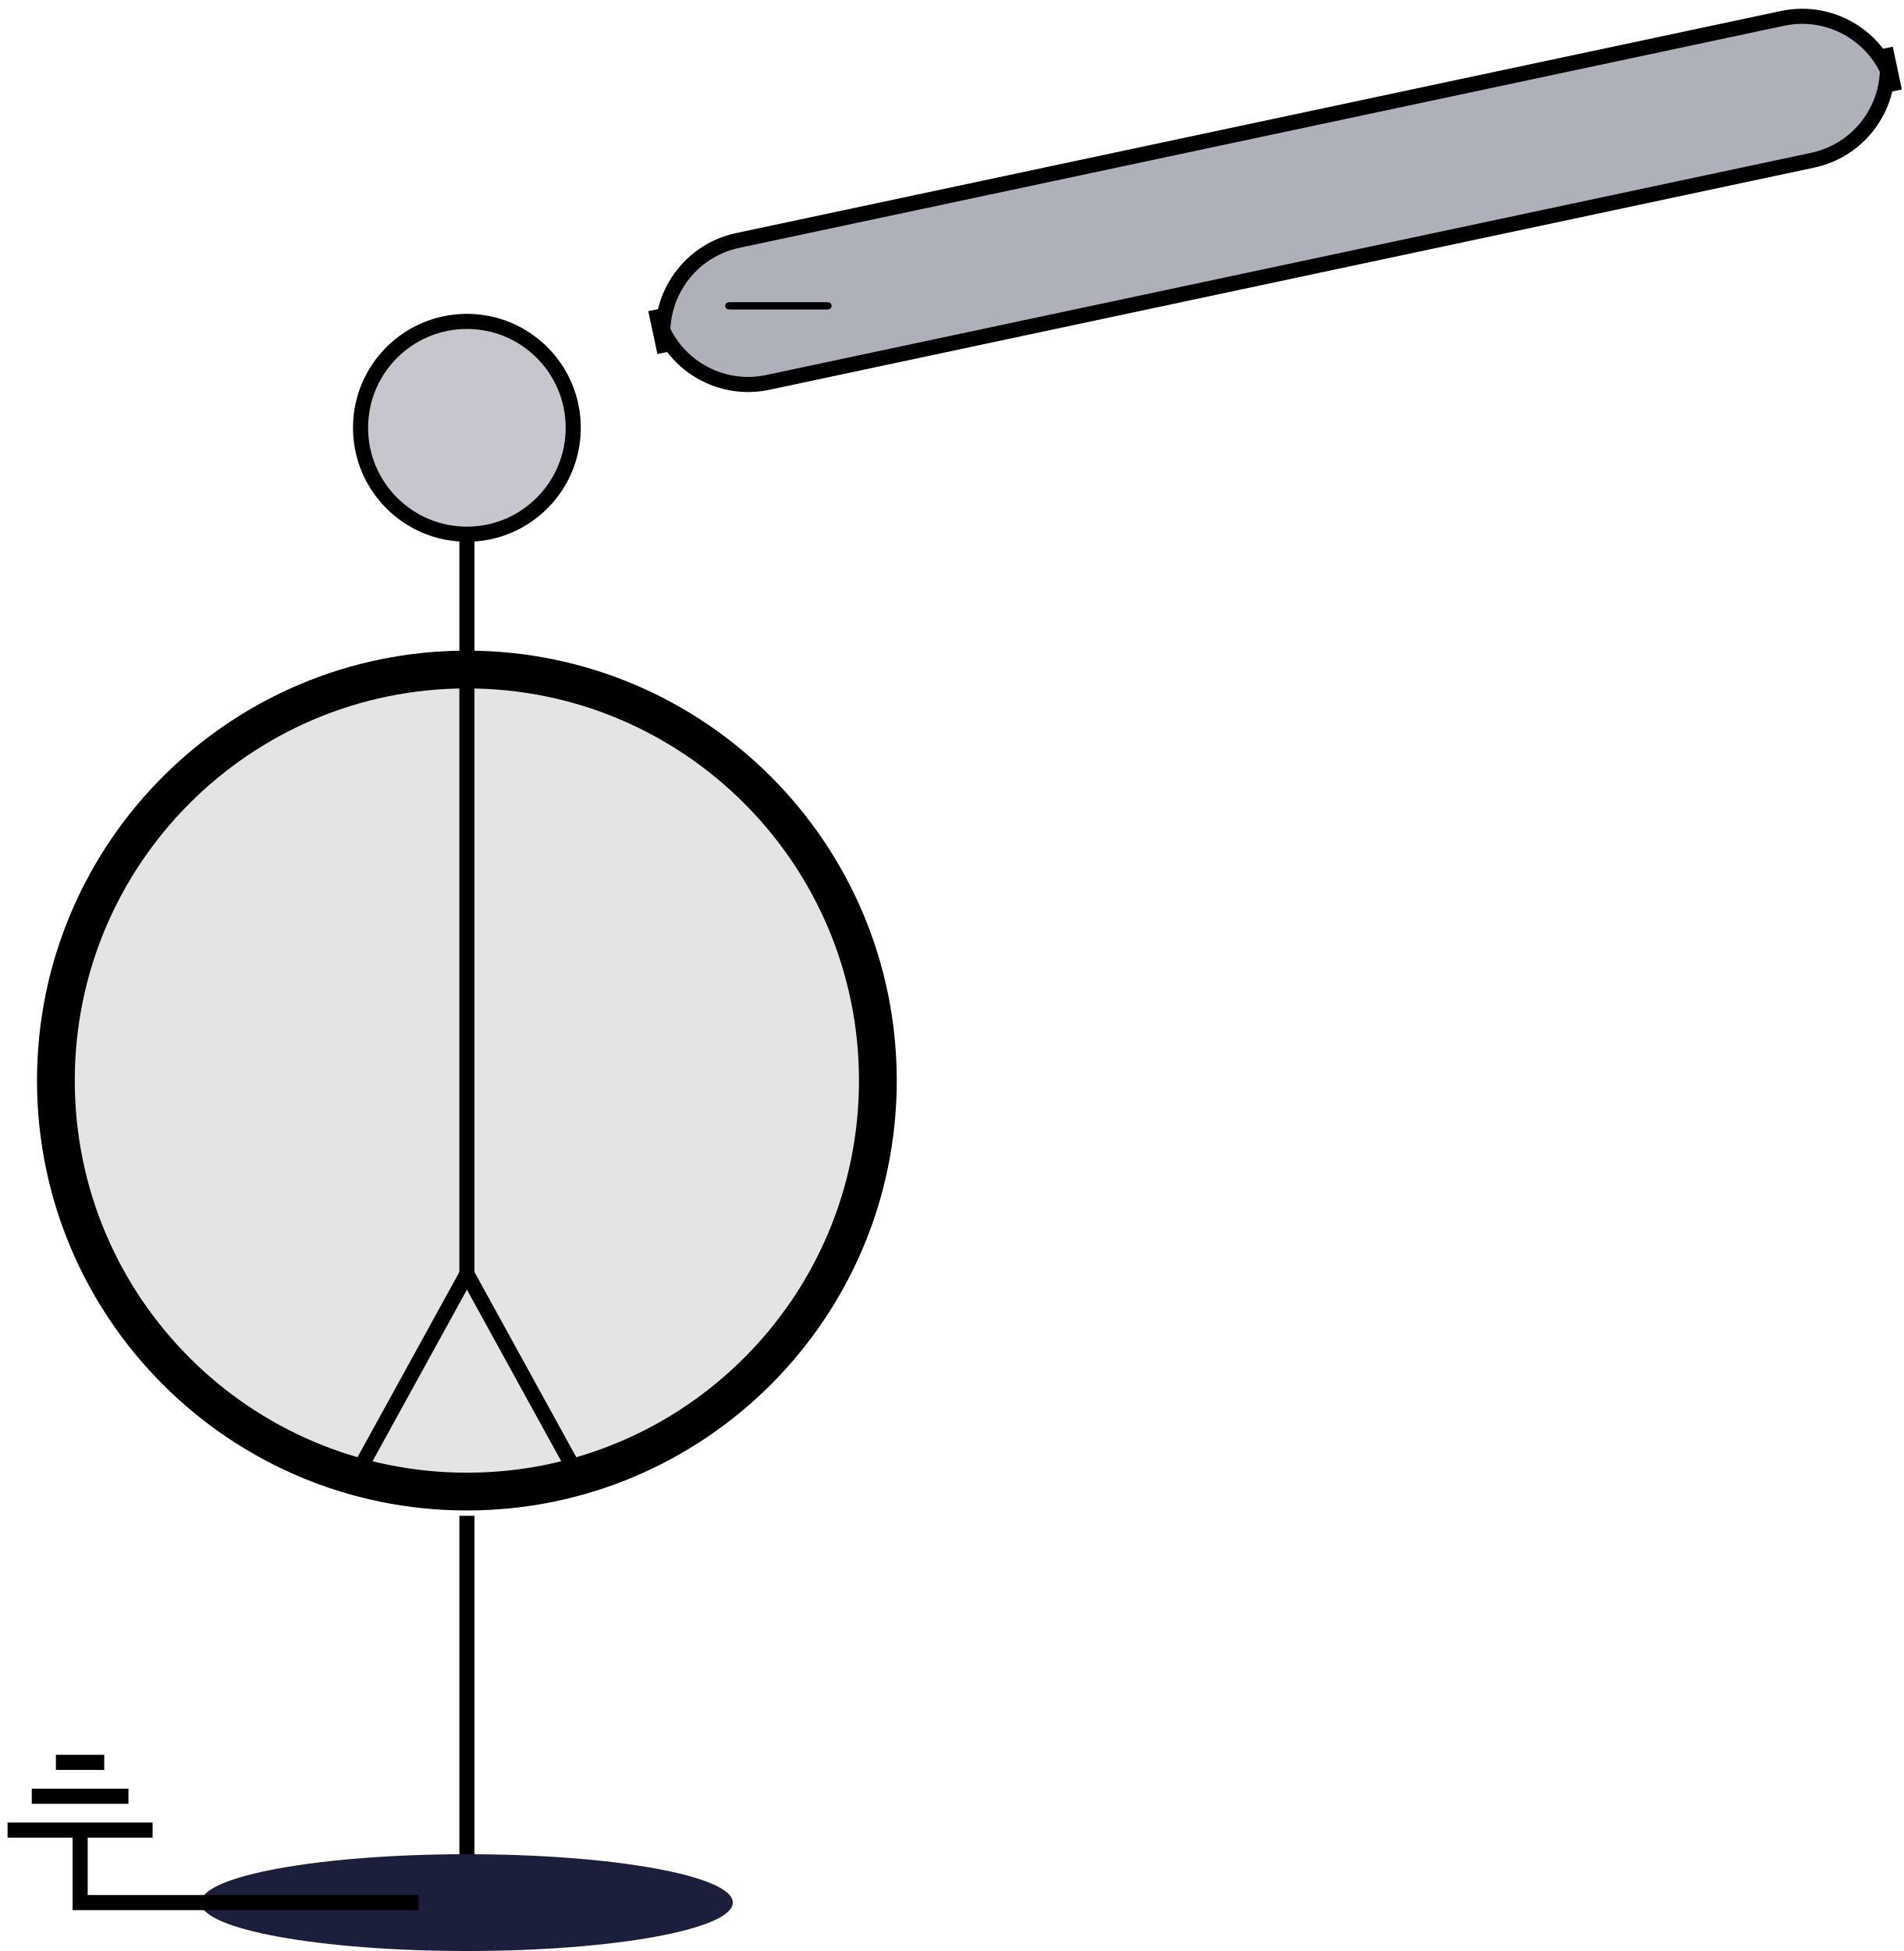
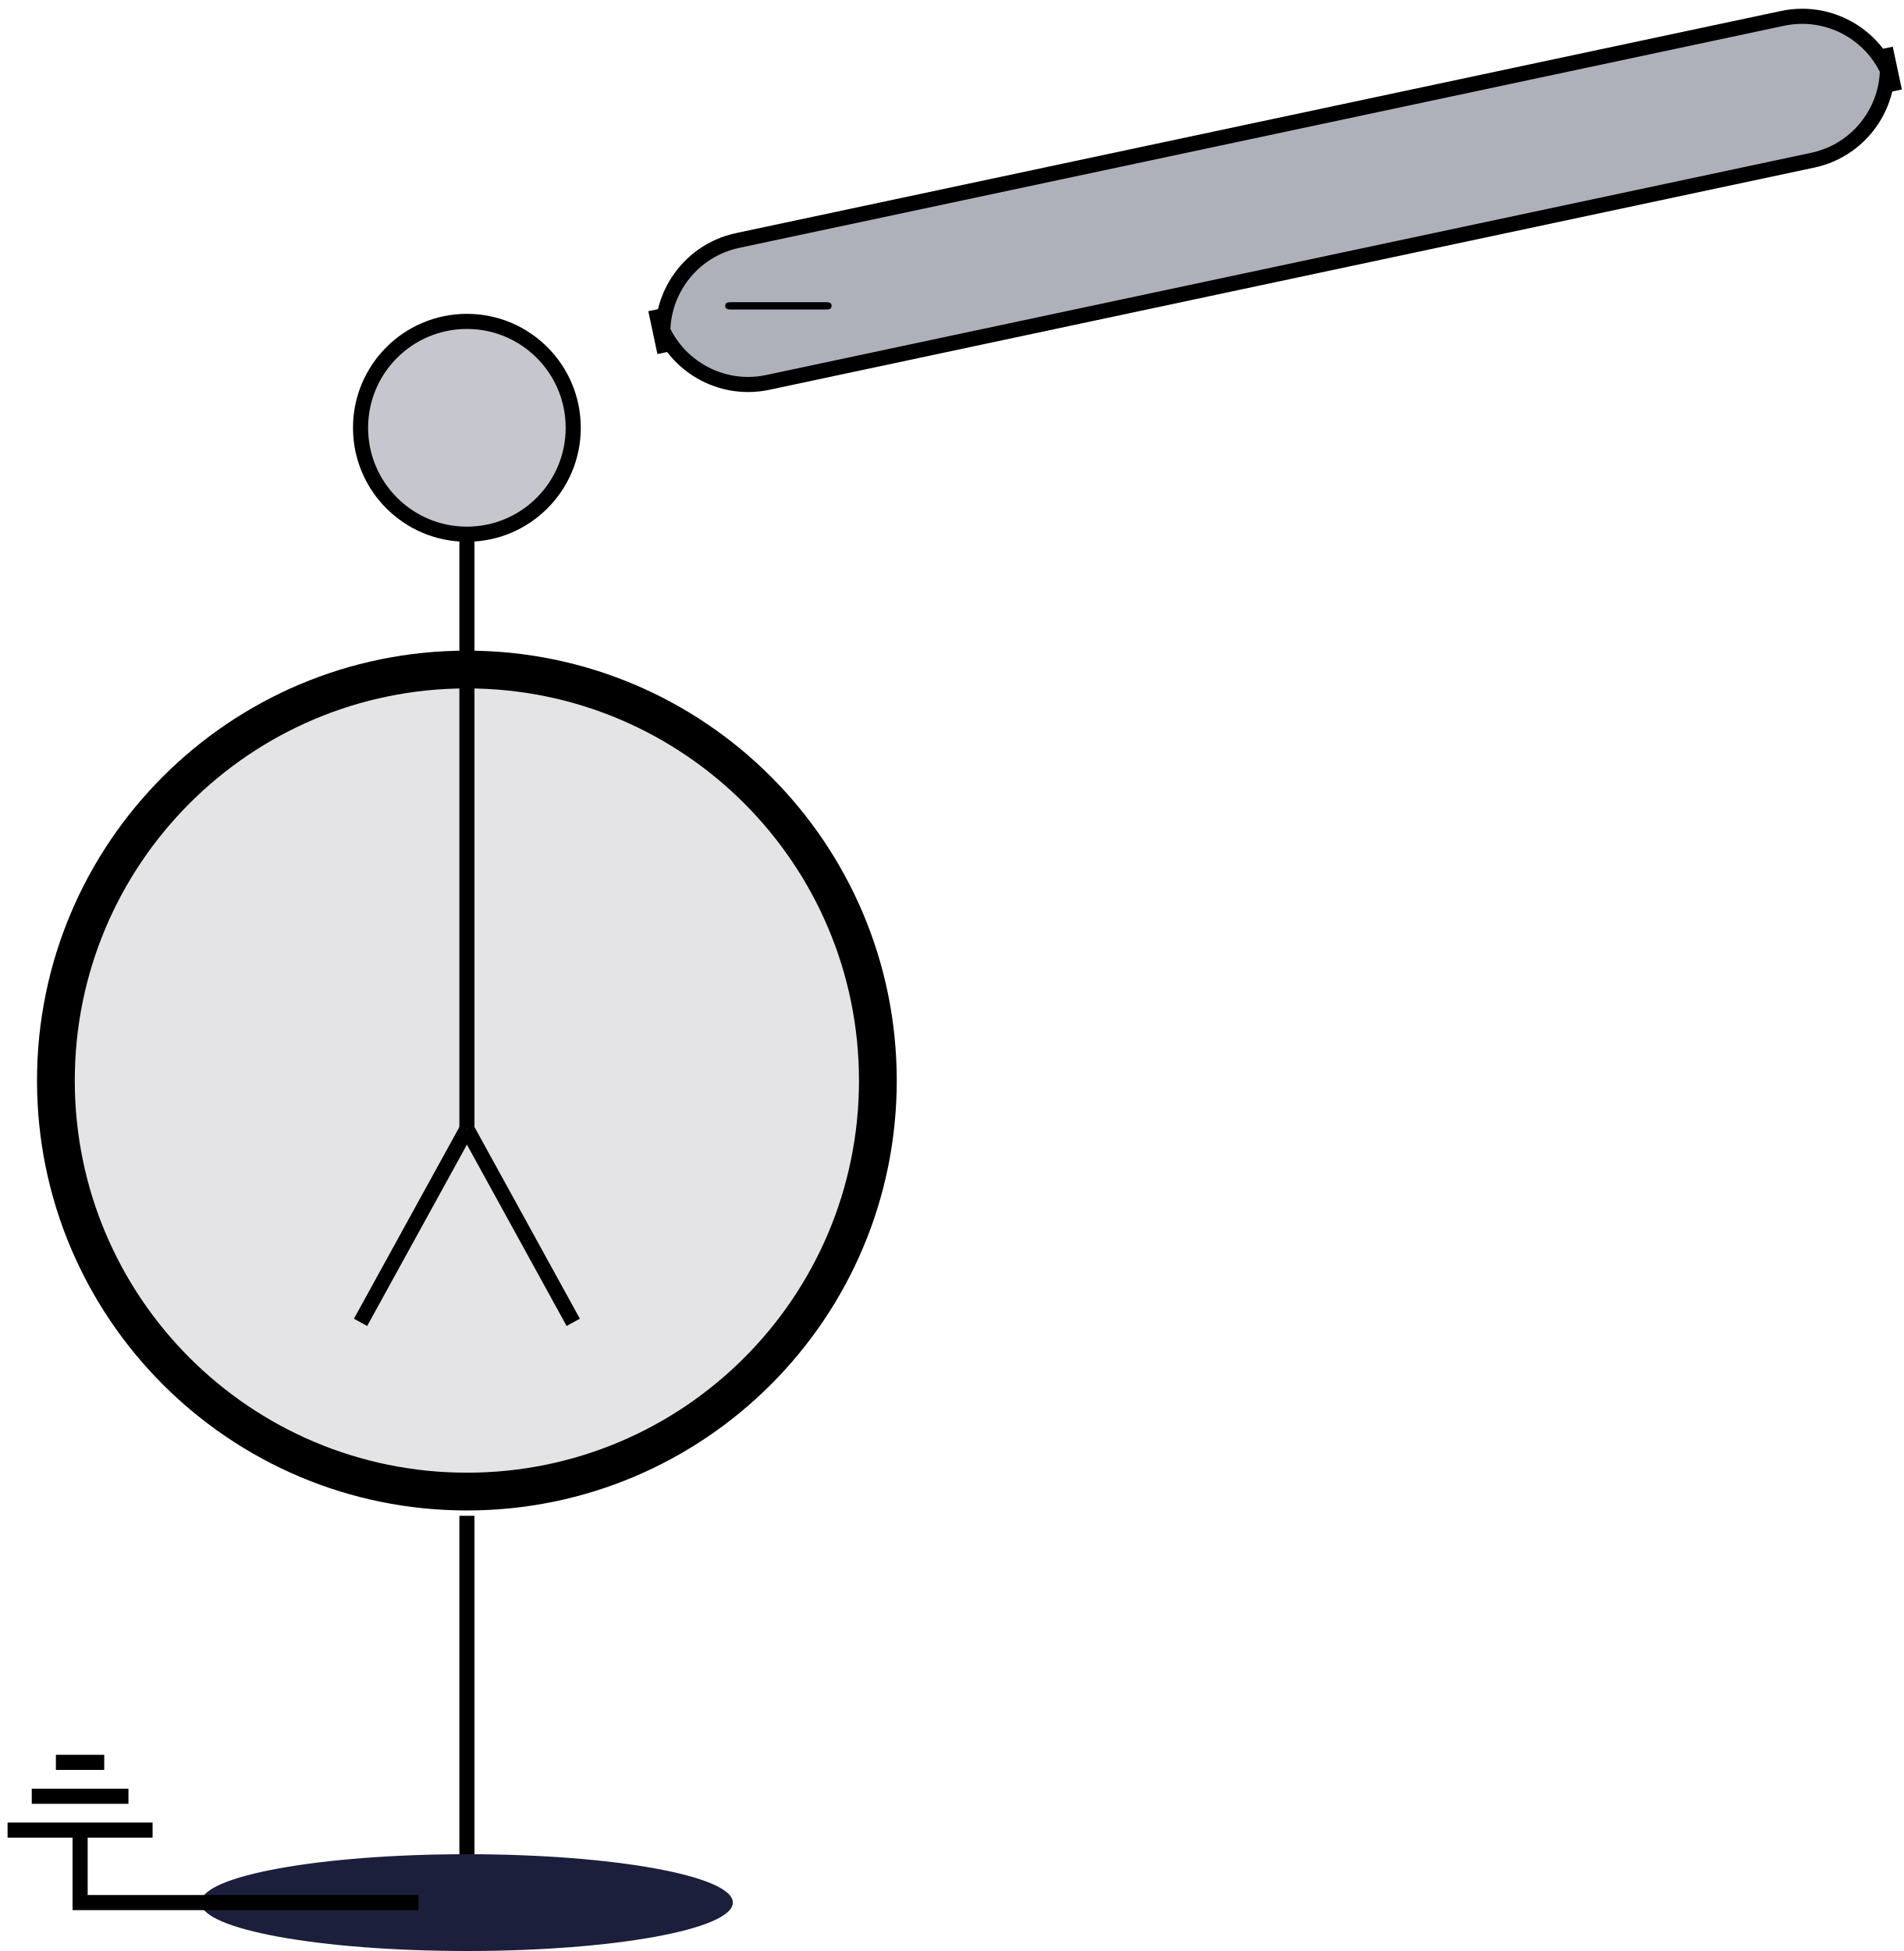
<svg xmlns="http://www.w3.org/2000/svg" xmlns:xlink="http://www.w3.org/1999/xlink" version="1.1" width="130.589pt" height="133.814pt" viewBox="-70.008 -69.543 100.453 102.934">
  <defs>
    <path id="g0-0" d="M6.052-2.053C6.214-2.053 6.384-2.053 6.384-2.251C6.384-2.439 6.205-2.439 6.052-2.439H1.103C.95-2.439 .771-2.439 .771-2.251C.771-2.053 .941-2.053 1.103-2.053H6.052Z" />
  </defs>
  <g id="page1">
    <path d="M-45.371 29.562V10.43" stroke="#000" fill="none" stroke-width=".797" stroke-miterlimit="10" />
    <path d="M-31.34 30.836C-31.34 29.43-37.625 28.285-45.371 28.285C-53.121 28.285-59.406 29.43-59.406 30.836C-59.406 32.246-53.121 33.391-45.371 33.391C-37.625 33.391-31.34 32.246-31.34 30.836Z" fill="#1b1f3b" />
    <path d="M-23.688-12.531C-23.688-24.508-33.395-34.219-45.371-34.219C-57.348-34.219-67.059-24.508-67.059-12.531C-67.059-.555-57.348 9.152-45.371 9.152C-33.395 9.152-23.688-.555-23.688-12.531Z" fill="#e4e4e7" />
    <path d="M-23.688-12.531C-23.688-24.508-33.395-34.219-45.371-34.219C-57.348-34.219-67.059-24.508-67.059-12.531C-67.059-.555-57.348 9.152-45.371 9.152C-33.395 9.152-23.688-.555-23.688-12.531Z" stroke="#000" fill="none" stroke-width="1.993" stroke-miterlimit="10" />
-     <path d="M-45.371-2.328V-41.871" stroke="#000" fill="none" stroke-width=".797" stroke-miterlimit="10" />
-     <path d="M-45.371-2.328L-50.984 7.875" stroke="#000" fill="none" stroke-width=".797" stroke-miterlimit="10" />
-     <path d="M-45.371-2.328L-39.762 7.875" stroke="#000" fill="none" stroke-width=".797" stroke-miterlimit="10" />
+     <path d="M-45.371-9.98V-41.871" stroke="#000" fill="none" stroke-width=".797" stroke-miterlimit="10" />
+     <path d="M-45.371-9.98L-50.984 .223" stroke="#000" fill="none" stroke-width=".797" stroke-miterlimit="10" />
+     <path d="M-45.371-9.98L-39.762 .223" stroke="#000" fill="none" stroke-width=".797" stroke-miterlimit="10" />
    <path d="M-39.762-46.973C-39.762-50.074-42.273-52.586-45.371-52.586C-48.473-52.586-50.984-50.074-50.984-46.973C-50.984-43.875-48.473-41.359-45.371-41.359C-42.273-41.359-39.762-43.875-39.762-46.973Z" fill="#c6c7ce" />
    <path d="M-39.762-46.973C-39.762-50.074-42.273-52.586-45.371-52.586C-48.473-52.586-50.984-50.074-50.984-46.973C-50.984-43.875-48.473-41.359-45.371-41.359C-42.273-41.359-39.762-43.875-39.762-46.973Z" stroke="#000" fill="none" stroke-width=".797" stroke-miterlimit="10" />
    <path d="M-47.926 30.836H-65.781V27.012" stroke="#000" fill="none" stroke-width=".797" stroke-miterlimit="10" />
    <path d="M-69.609 27.012H-61.957" stroke="#000" fill="none" stroke-width=".797" stroke-miterlimit="10" />
    <path d="M-68.332 25.227H-63.23" stroke="#000" fill="none" stroke-width=".797" stroke-miterlimit="10" />
    <path d="M-67.059 23.438H-64.508" stroke="#000" fill="none" stroke-width=".797" stroke-miterlimit="10" />
    <path d="M-35.41-53.207L-34.93-50.945C-35.5-53.637-33.781-56.281-31.09-56.855L24.047-68.574C26.734-69.144 29.383-67.43 29.953-64.738L29.473-66.996C30.047-64.305 28.328-61.66 25.637-61.09L-29.5-49.367C-32.191-48.797-34.836-50.516-35.41-53.207Z" fill="#afb1ba" />
    <path d="M-35.41-53.207L-34.93-50.945C-35.5-53.637-33.781-56.281-31.09-56.855L24.047-68.574C26.734-69.144 29.383-67.43 29.953-64.738L29.473-66.996C30.047-64.305 28.328-61.66 25.637-61.09L-29.5-49.367C-32.191-48.797-34.836-50.516-35.41-53.207Z" stroke="#000" fill="none" stroke-width=".797" stroke-miterlimit="10" />
    <g transform="matrix(1 0 0 1 12.8594 -74.3446)">
      <use x="-45.373" y="23.184" xlink:href="#g0-0" />
    </g>
  </g>
</svg>
